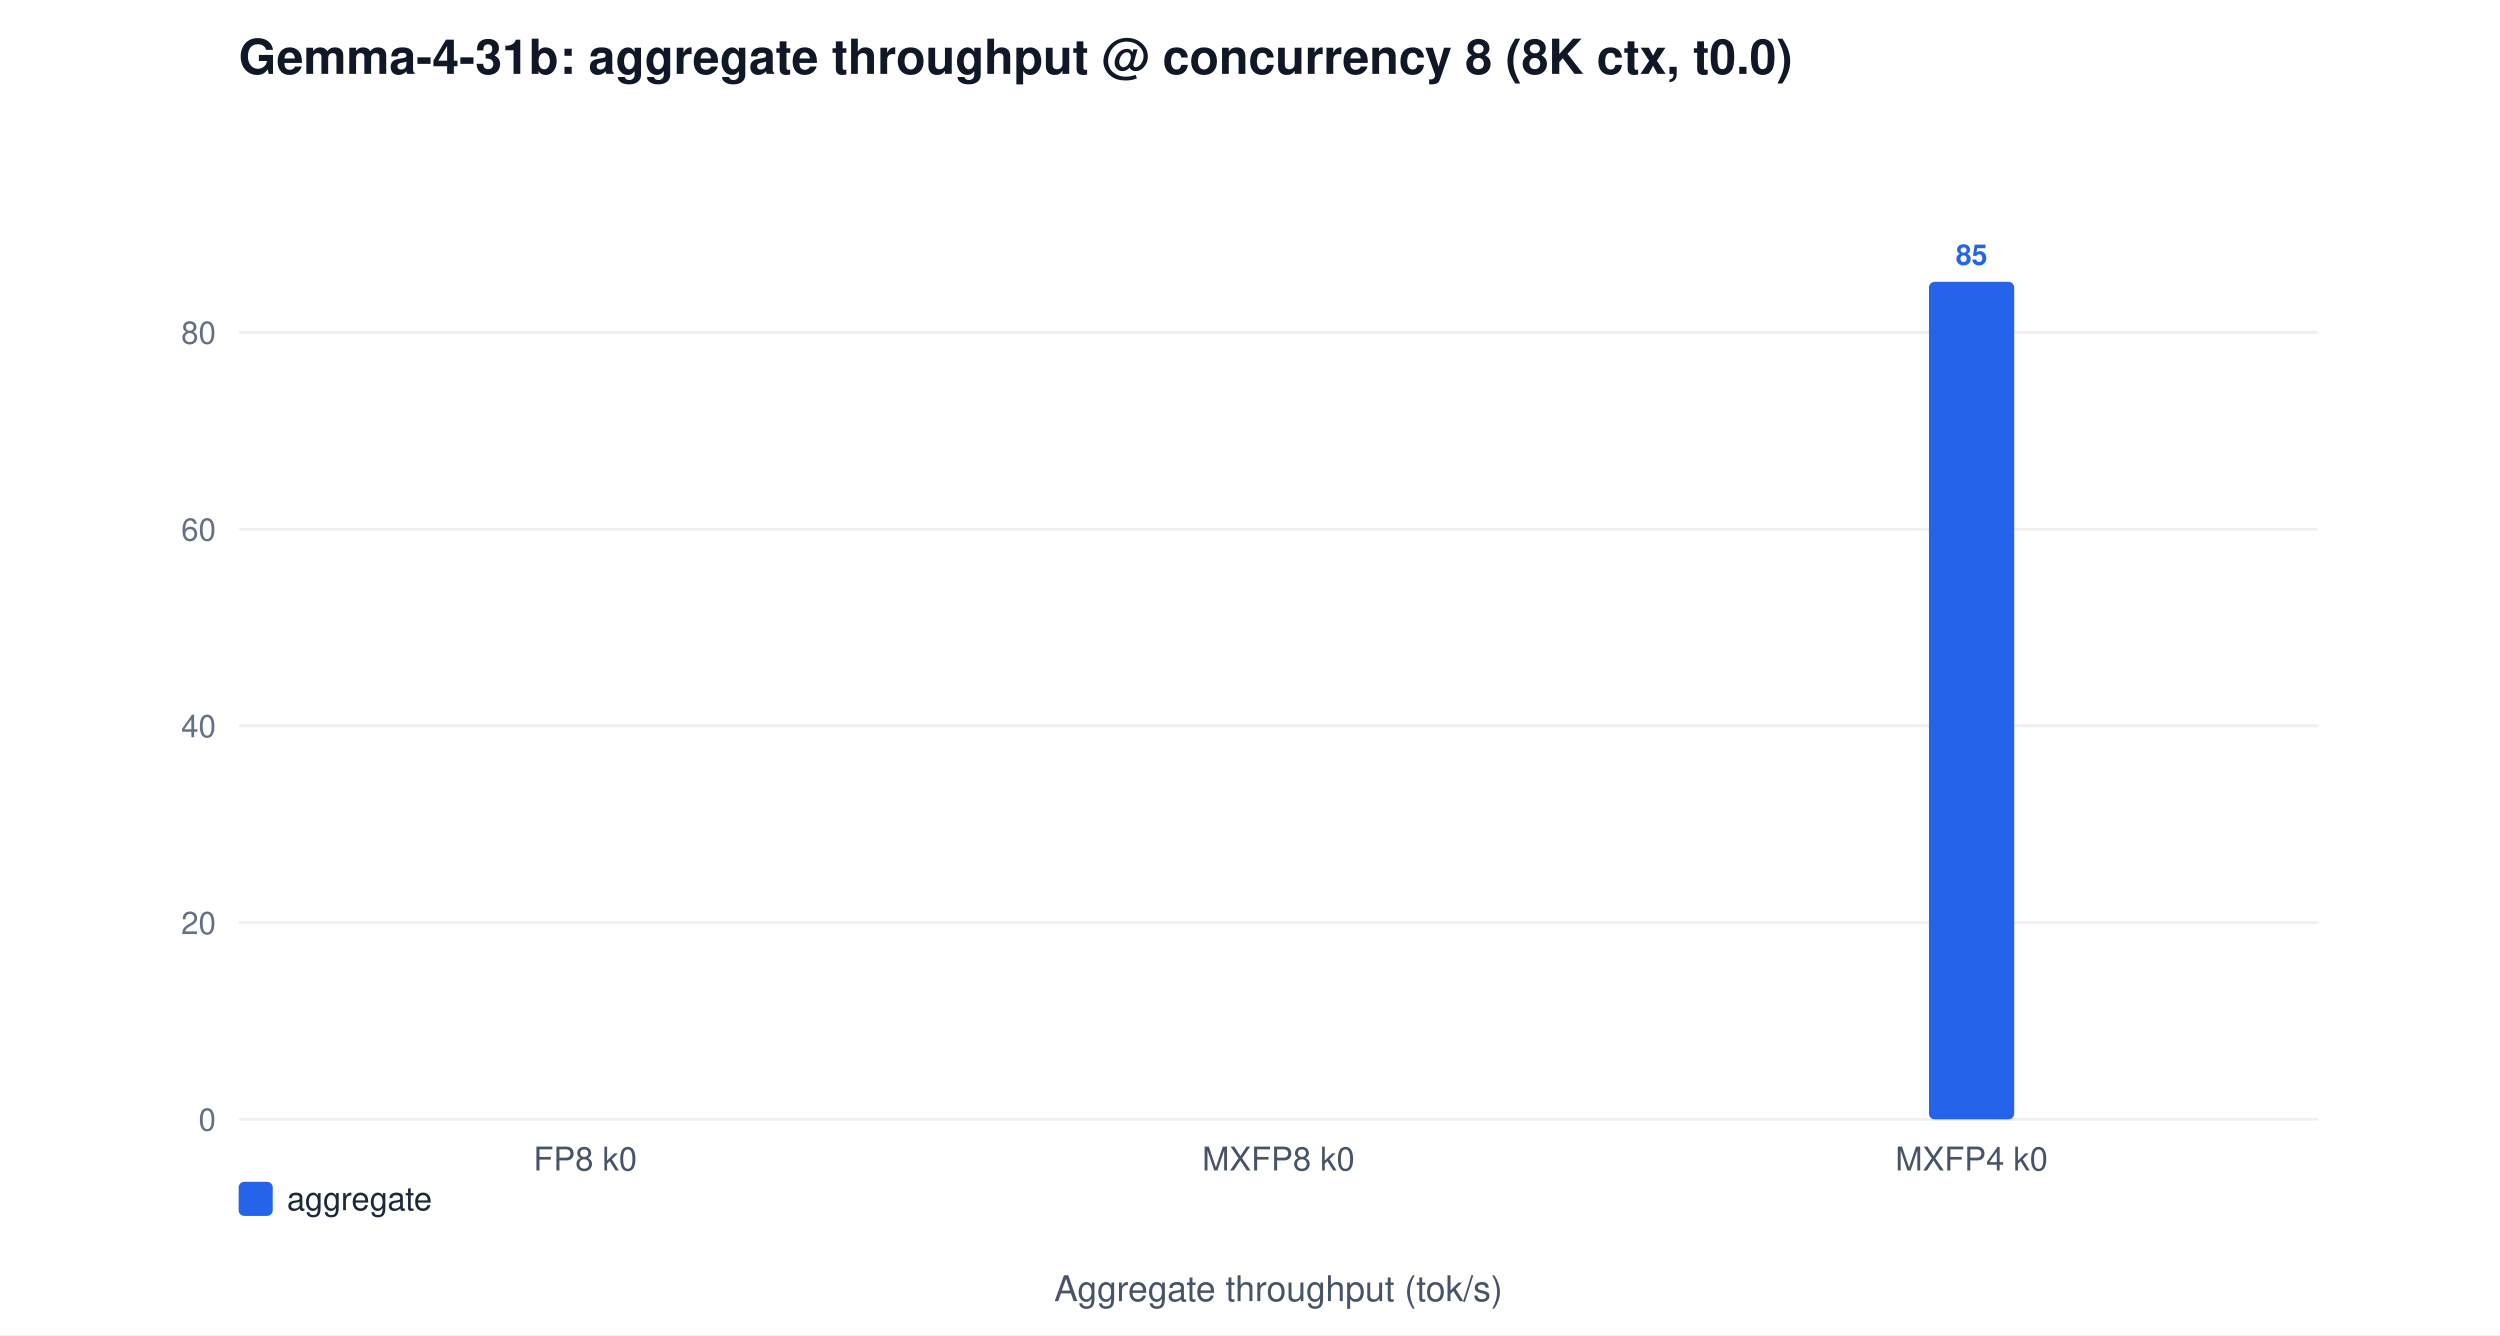
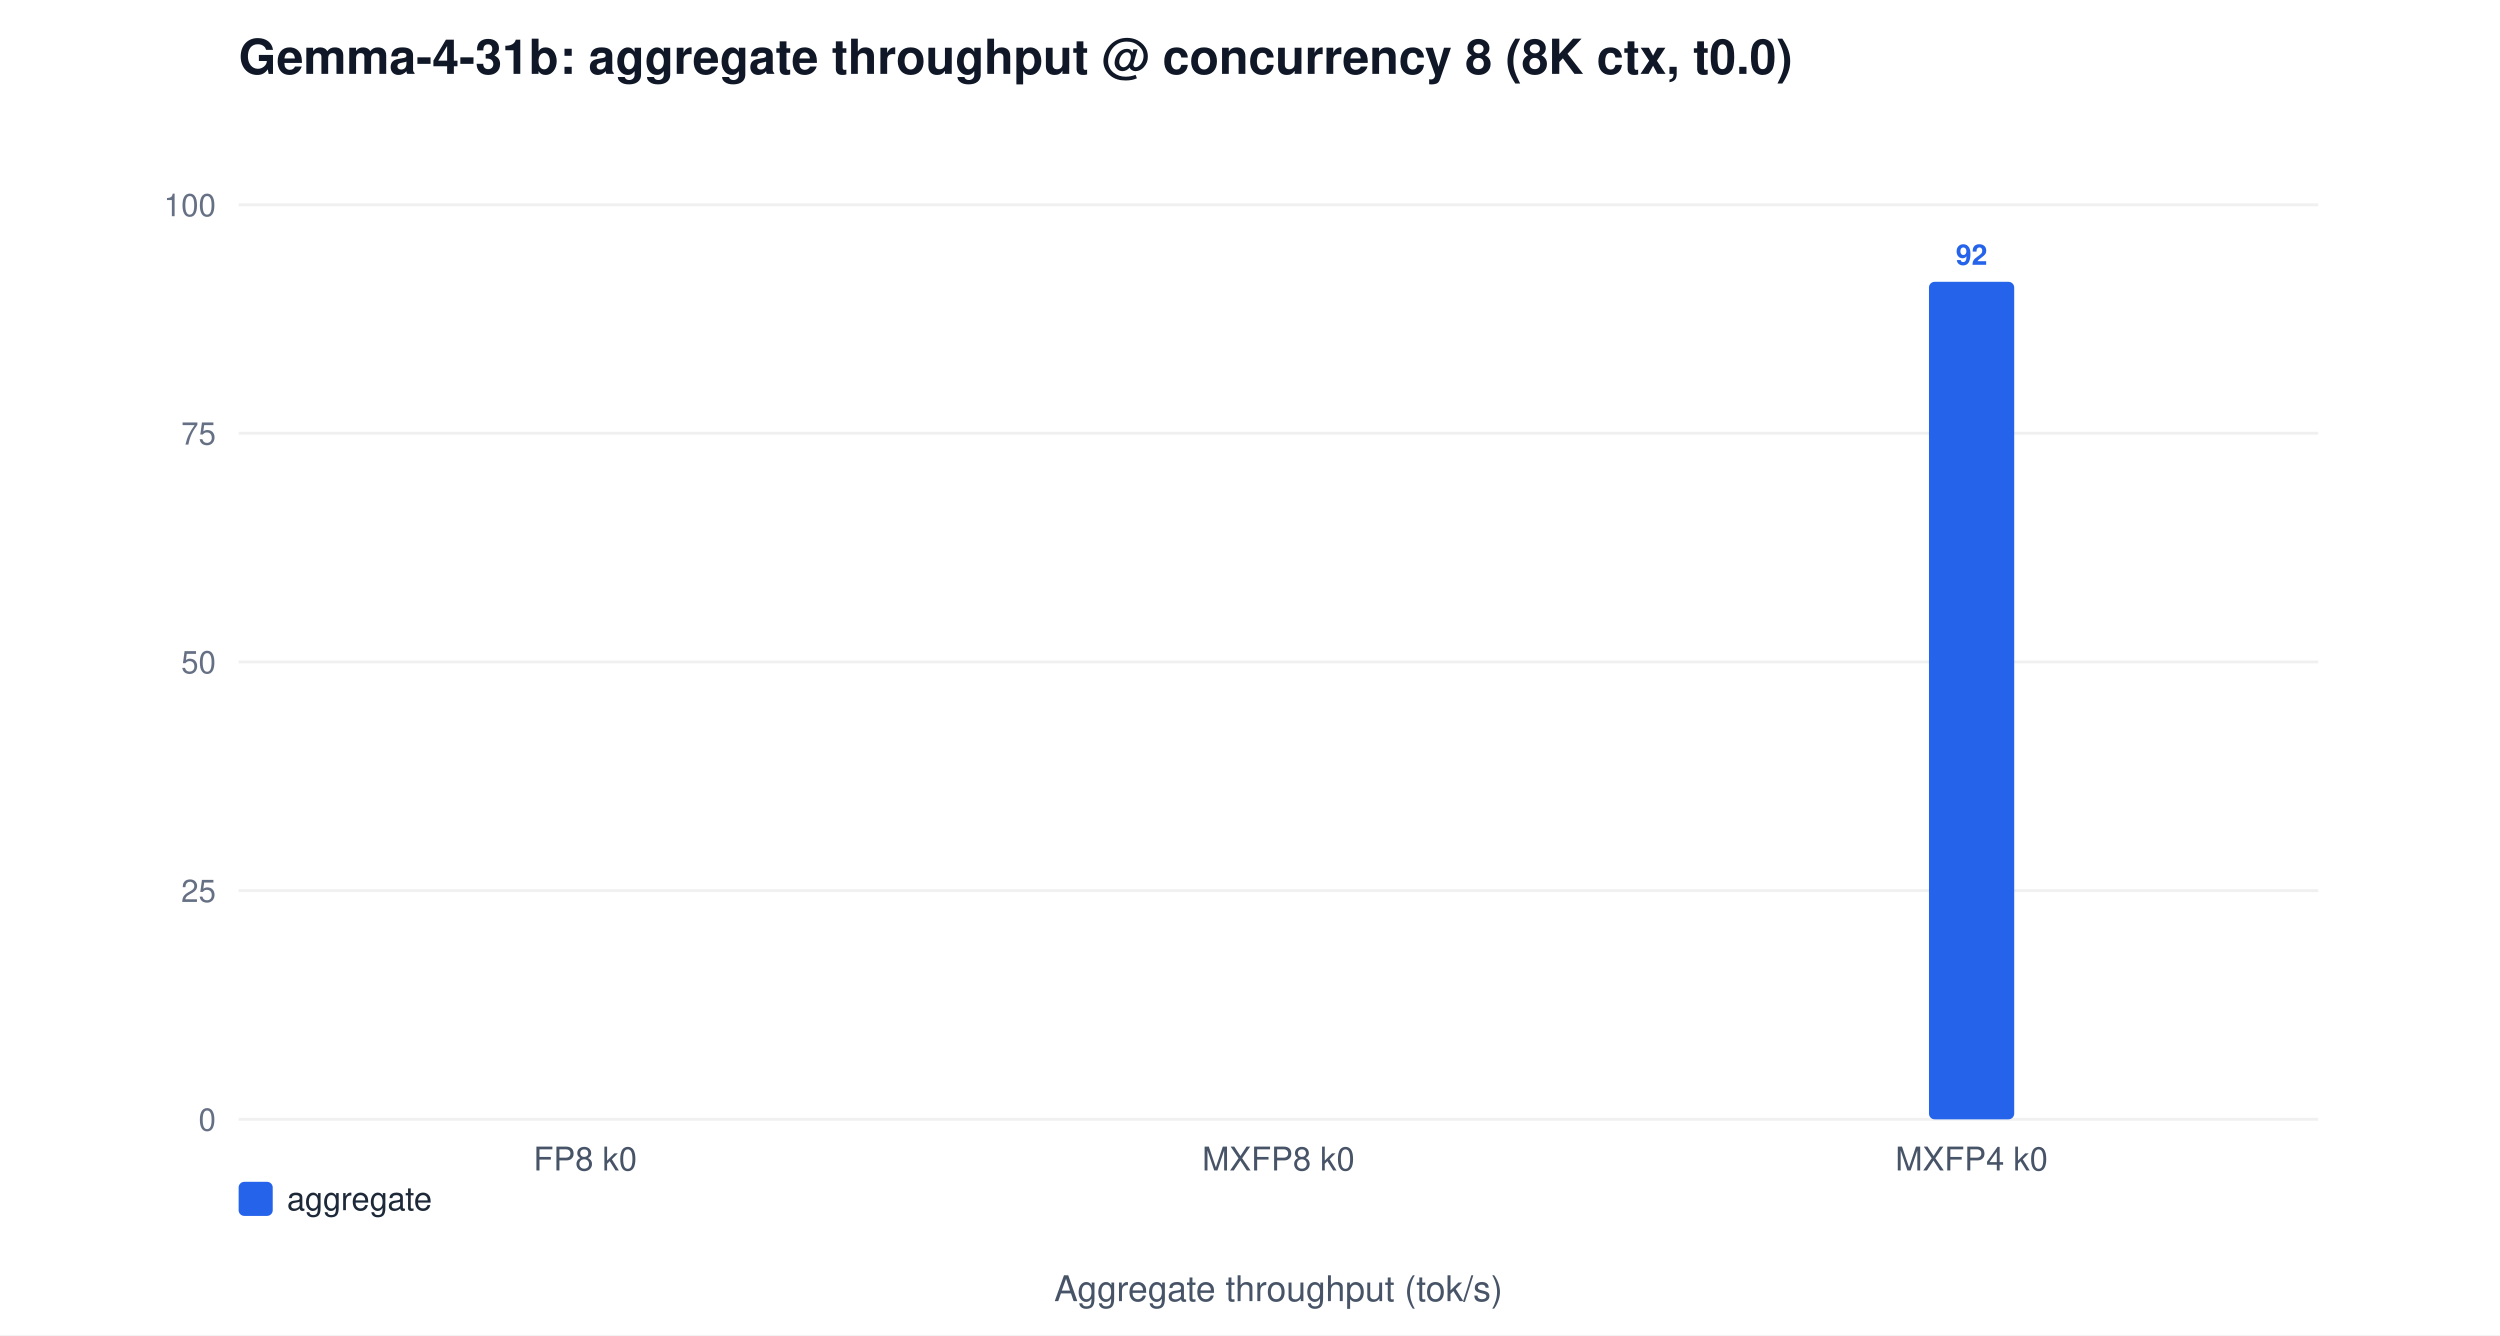
<svg xmlns="http://www.w3.org/2000/svg" width="880" height="470" viewBox="0 0 880 470" font-family="Segoe UI, Helvetica, Arial, sans-serif">
  <rect width="880" height="470" fill="#ffffff" />
  <text x="84" y="26" font-size="17" font-weight="600" fill="#101828">Gemma-4-31b: aggregate throughput @ concurrency 8 (8K ctx, t0.0)</text>
  <line x1="84" y1="394.0" x2="816" y2="394.0" stroke="#f0f0f0" stroke-width="1" />
  <text x="76" y="398.0" font-size="11" fill="#667085" text-anchor="end">0</text>
-   <line x1="84" y1="324.8" x2="816" y2="324.8" stroke="#f0f0f0" stroke-width="1" />
-   <text x="76" y="328.8" font-size="11" fill="#667085" text-anchor="end">20</text>
-   <line x1="84" y1="255.5" x2="816" y2="255.5" stroke="#f0f0f0" stroke-width="1" />
-   <text x="76" y="259.5" font-size="11" fill="#667085" text-anchor="end">40</text>
-   <line x1="84" y1="186.3" x2="816" y2="186.3" stroke="#f0f0f0" stroke-width="1" />
-   <text x="76" y="190.3" font-size="11" fill="#667085" text-anchor="end">60</text>
-   <line x1="84" y1="117.0" x2="816" y2="117.0" stroke="#f0f0f0" stroke-width="1" />
-   <text x="76" y="121.0" font-size="11" fill="#667085" text-anchor="end">80</text>
+   <line x1="84" y1="313.5" x2="816" y2="313.5" stroke="#f0f0f0" stroke-width="1" />
+   <text x="76" y="317.5" font-size="11" fill="#667085" text-anchor="end">25</text>
+   <line x1="84" y1="233.0" x2="816" y2="233.0" stroke="#f0f0f0" stroke-width="1" />
+   <text x="76" y="237.0" font-size="11" fill="#667085" text-anchor="end">50</text>
+   <line x1="84" y1="152.5" x2="816" y2="152.5" stroke="#f0f0f0" stroke-width="1" />
+   <text x="76" y="156.5" font-size="11" fill="#667085" text-anchor="end">75</text>
+   <line x1="84" y1="72.1" x2="816" y2="72.1" stroke="#f0f0f0" stroke-width="1" />
+   <text x="76" y="76.1" font-size="11" fill="#667085" text-anchor="end">100</text>
  <text x="206.0" y="412" font-size="11.5" fill="#475467" text-anchor="middle">FP8 k0</text>
  <text x="450.0" y="412" font-size="11.5" fill="#475467" text-anchor="middle">MXFP8 k0</text>
  <rect x="679.0" y="99.2" width="30.0" height="294.8" fill="#2563eb" rx="2" />
-   <text x="694.0" y="93.2" font-size="10" fill="#2563eb" text-anchor="middle" font-weight="600">85</text>
+   <text x="694.0" y="93.2" font-size="10" fill="#2563eb" text-anchor="middle" font-weight="600">92</text>
  <text x="694.0" y="412" font-size="11.5" fill="#475467" text-anchor="middle">MXFP4 k0</text>
  <rect x="84" y="416" width="12" height="12" fill="#2563eb" rx="2" />
  <text x="101" y="426" font-size="11.5" fill="#1d2939">aggregate</text>
  <text x="450" y="458" font-size="12.5" fill="#475467" text-anchor="middle">Aggregate throughput (tok/s)</text>
</svg>
